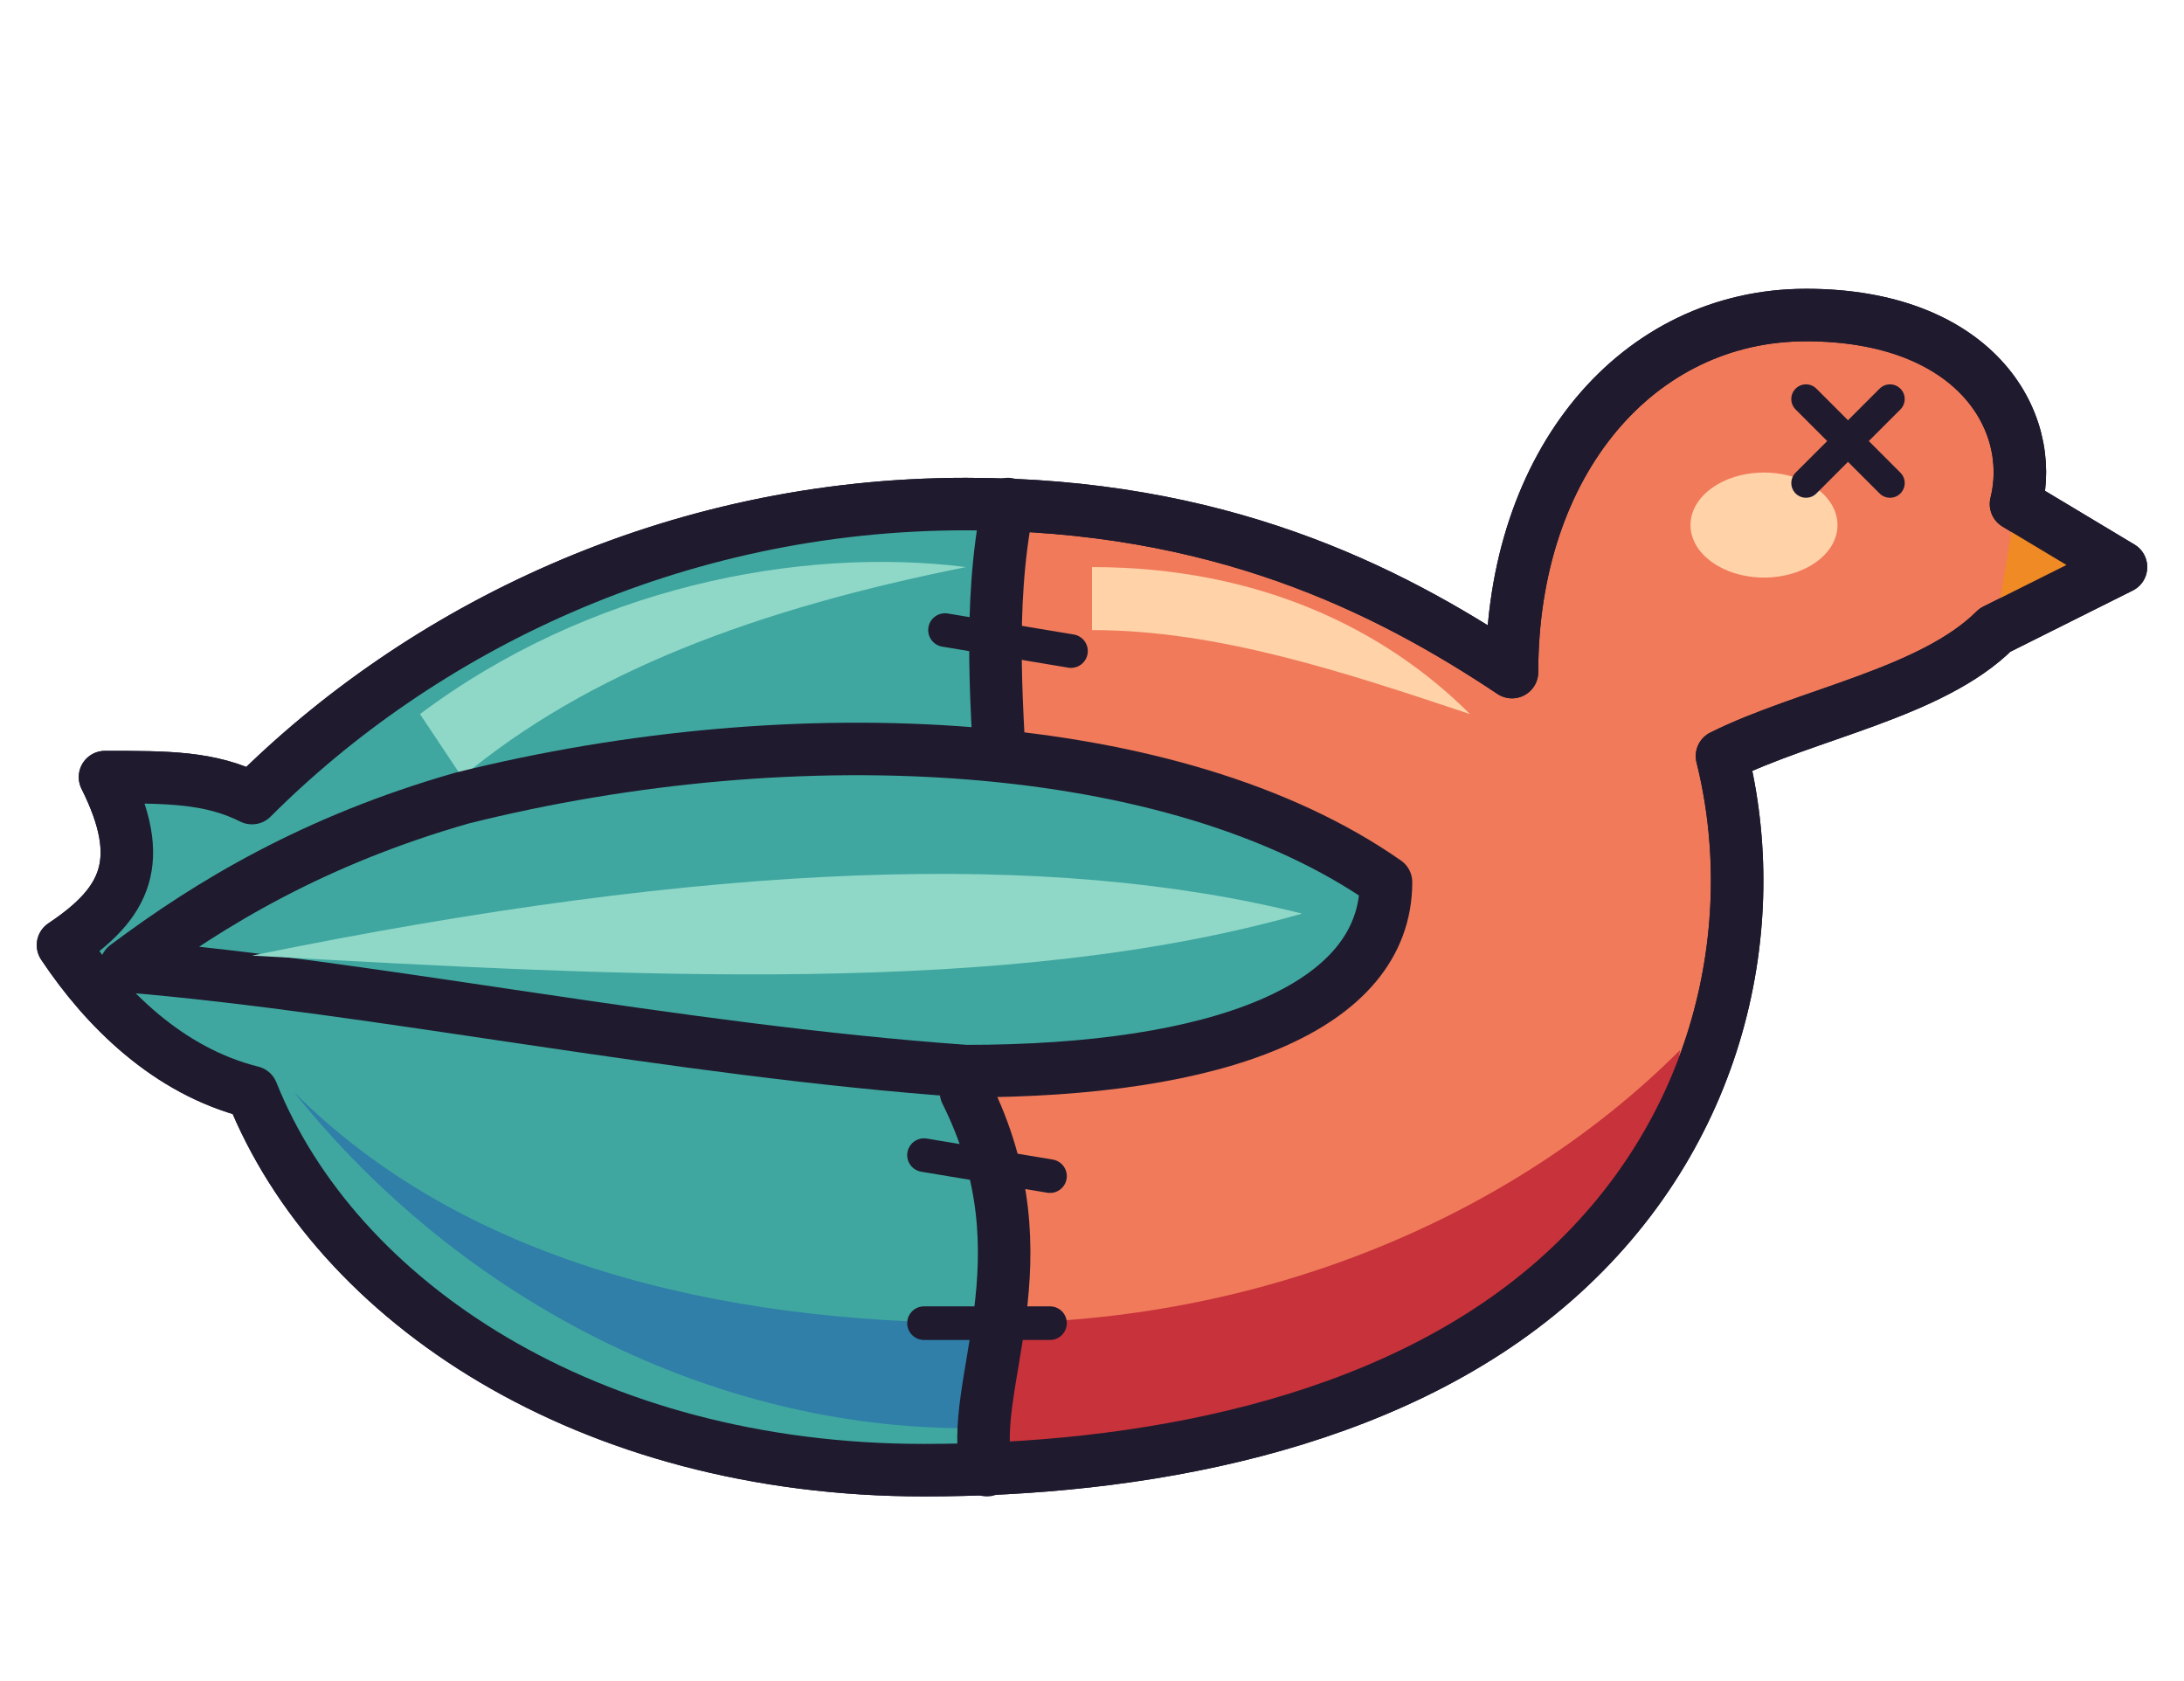
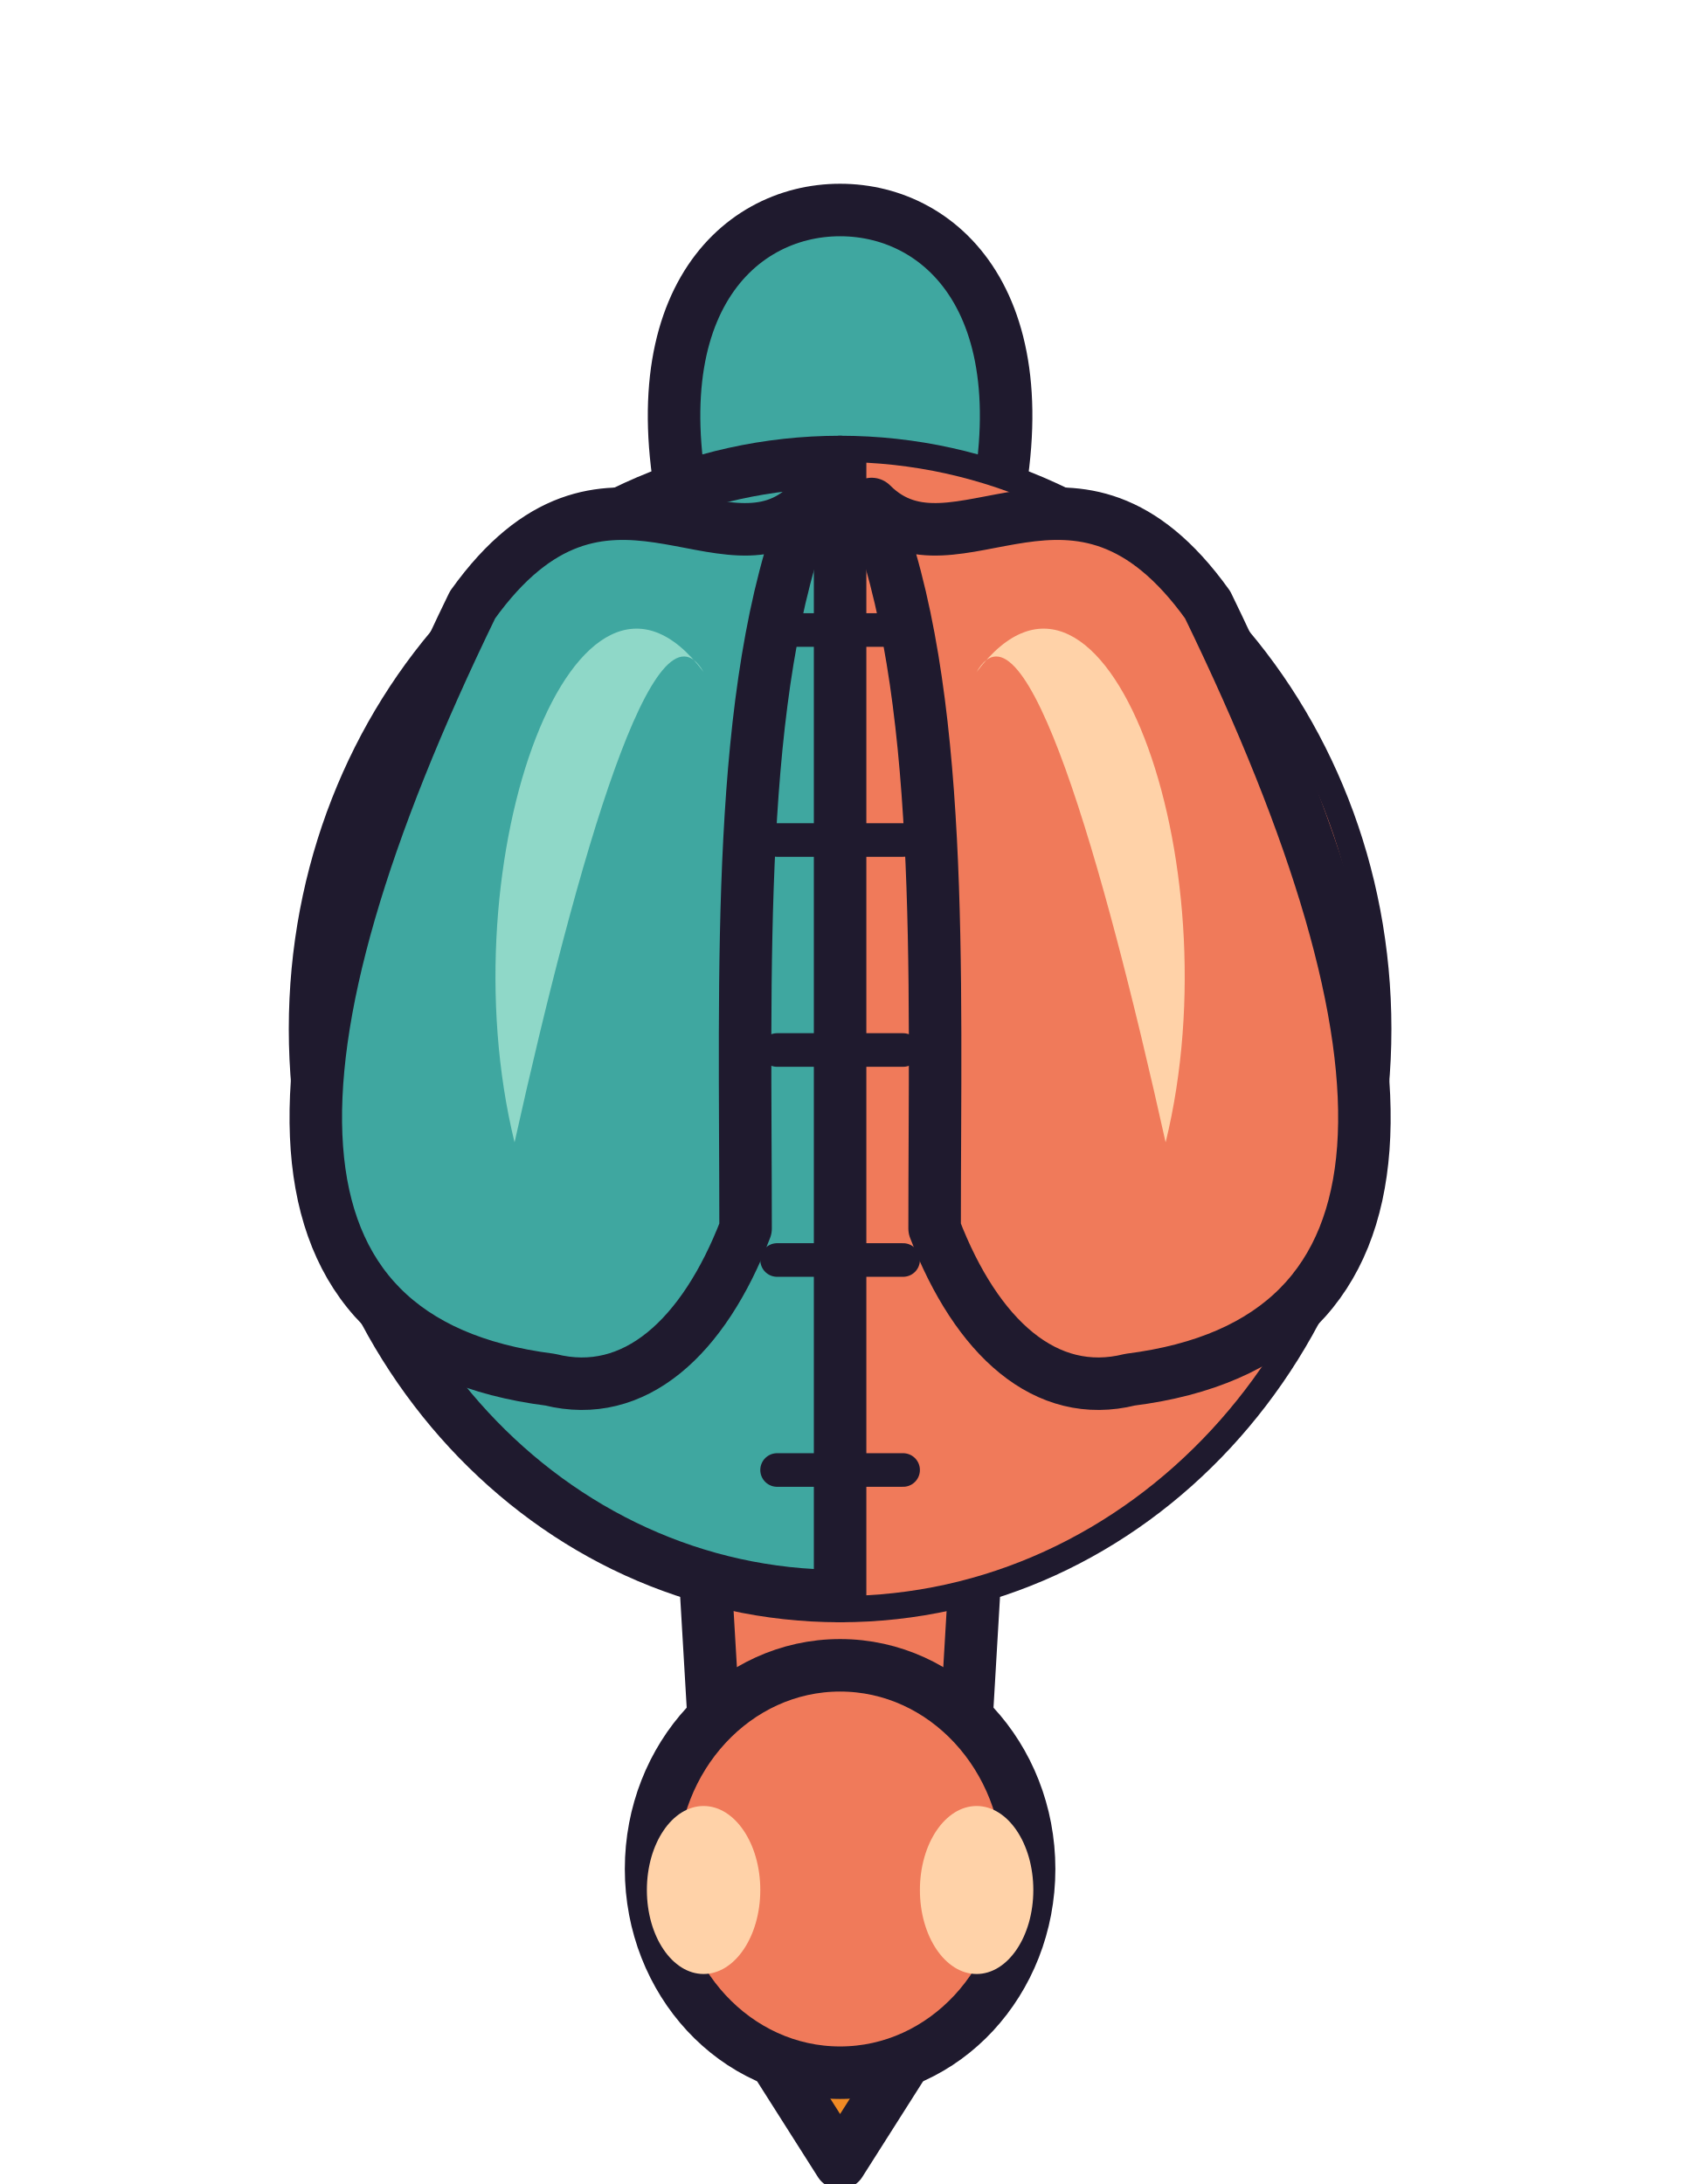
- <svg xmlns="http://www.w3.org/2000/svg" width="104" height="80" viewBox="0 0 104 80">
-   <path d="M12 38 C20 30 32 24 46 24 C58 24 66 28 72 32 C72 22 78 15 86 15 C94 15 97 20 96 24 L101 27 L95 30 C92 33 86 34 82 36 C84 44 82 54 74 61 C66 68 54 70 44 70 C28 70 16 62 12 52 C8 51 5 48 3 45 C6 43 7 41 5 37 C8 37 10 37 12 38 Z" fill="#f07a5a" stroke="#1f1a2e" stroke-width="2.5" stroke-linejoin="round" stroke-linecap="round" />
-   <path d="M12 38 C20 30 32 24 46 24 L48 24 C46 34 50 44 46 52 C50 60 46 66 47 70 L44 70 C28 70 16 62 12 52 C8 51 5 48 3 45 C6 43 7 41 5 37 C8 37 10 37 12 38 Z" fill="#3fa7a0" />
-   <path d="M14 52 C22 62 34 68 46 68 C46 66 47 65 47 63 C34 63 22 60 14 52 Z" fill="#2f7fa8" />
-   <path d="M47 63 C60 63 72 58 80 50 C79 58 72 65 62 68 C56 69 51 70 47 70 Z" fill="#c8323a" />
-   <path d="M20 34 C28 28 38 26 46 27 C36 29 28 32 22 37 Z" fill="#8fd8c8" />
-   <path d="M52 27 C60 27 66 30 70 34 C64 32 58 30 52 30 Z" fill="#ffd2a8" />
-   <ellipse cx="84" cy="25" rx="3.5" ry="2.5" fill="#ffd2a8" />
-   <path d="M96 24 L101 27 L95 30 Z" fill="#f08a24" />
-   <path d="M48 24 C46 34 50 44 46 52 C50 60 46 66 47 70" fill="none" stroke="#1f1a2e" stroke-width="2.5" stroke-linejoin="round" stroke-linecap="round" />
-   <path d="M45 30 L51 31 M45 38 L51 38 M45 46 L50 46 M44 55 L50 56 M44 63 L50 63" fill="none" stroke="#1f1a2e" stroke-width="1.6" stroke-linecap="round" />
-   <path d="M12 38 C20 30 32 24 46 24 C58 24 66 28 72 32 C72 22 78 15 86 15 C94 15 97 20 96 24 L101 27 L95 30 C92 33 86 34 82 36 C84 44 82 54 74 61 C66 68 54 70 44 70 C28 70 16 62 12 52 C8 51 5 48 3 45 C6 43 7 41 5 37 C8 37 10 37 12 38 Z" fill="none" stroke="#1f1a2e" stroke-width="2.5" stroke-linejoin="round" stroke-linecap="round" />
-   <path d="M86 19 L90 23 M90 19 L86 23" fill="none" stroke="#1f1a2e" stroke-width="1.4" stroke-linecap="round" />
-   <path d="M66 42 C56 35 38 34 22 38 C15 40 10 43 6 46 C18 47 32 50 46 51 C58 51 66 48 66 42 Z" fill="#3fa7a0" stroke="#1f1a2e" stroke-width="2.5" stroke-linejoin="round" stroke-linecap="round" />
-   <path d="M62 43.5 C50 40.5 34 41 12 45.5 C30 46.5 48 47.5 62 43.5 Z" fill="#8fd8c8" />
+ <svg xmlns="http://www.w3.org/2000/svg" width="80" height="104" viewBox="0 0 80 104">
+   <path d="M33 26 C30 14.8 35 10 40 10 C45 10 50 14.8 47 26 Z" fill="#3fa7a0" stroke="#1f1a2e" stroke-width="2.5" stroke-linejoin="round" stroke-linecap="round" />
+   <path d="M33 65.2 L34.4 89 L45.6 89 L47 65.2 Z" fill="#f07a5a" stroke="#1f1a2e" stroke-width="2.5" stroke-linejoin="round" stroke-linecap="round" />
+   <path d="M36 96.7 L40 103 L44 96.7 Z" fill="#f08a24" stroke="#1f1a2e" stroke-width="2.5" stroke-linejoin="round" stroke-linecap="round" />
+   <ellipse cx="40" cy="89" rx="9" ry="9.7" fill="#f07a5a" stroke="#1f1a2e" stroke-width="2.5" stroke-linejoin="round" stroke-linecap="round" />
+   <ellipse cx="33.5" cy="90" rx="2.7" ry="4" fill="#ffd2a8" />
+   <ellipse cx="46.5" cy="90" rx="2.7" ry="4" fill="#ffd2a8" />
+   <ellipse cx="40" cy="49" rx="25" ry="27" fill="#3fa7a0" stroke="#1f1a2e" stroke-width="2.5" stroke-linejoin="round" stroke-linecap="round" />
+   <path d="M40 22 C40 22 40 22 40 22 A25 27 0 0 1 40 76 Z" fill="#f07a5a" />
+   <path d="M26.2 65.7 C12 63.9 12 50.4 22.5 28.8 C28.8 20 34.5 28 38.5 24 C35 32.8 35.5 46.3 35.5 58.5 C33.5 63.7 30.2 66.7 26.2 65.7 Z" fill="#3fa7a0" stroke="#1f1a2e" stroke-width="2.5" stroke-linejoin="round" stroke-linecap="round" />
+   <path d="M24.5 54.4 C21.2 40.9 27.5 24 33.5 32 C31.2 28 27.5 40.9 24.5 54.4 Z" fill="#8fd8c8" />
+   <path d="M53.8 65.7 C68 63.9 68 50.4 57.5 28.8 C51.2 20 45.5 28 41.5 24 C45 32.8 44.5 46.3 44.5 58.5 C46.5 63.7 49.8 66.7 53.8 65.7 Z" fill="#f07a5a" stroke="#1f1a2e" stroke-width="2.5" stroke-linejoin="round" stroke-linecap="round" />
+   <path d="M55.5 54.4 C58.8 40.9 52.5 24 46.5 32 C48.8 28 52.5 40.9 55.5 54.4 Z" fill="#ffd2a8" />
+   <path d="M40 22 L40 76" fill="none" stroke="#1f1a2e" stroke-width="2.5" stroke-linejoin="round" stroke-linecap="round" />
+   <path d="M37 30 L43 30 M37 40 L43 40 M37 50 L43 50 M37 60 L43 60 M37 70 L43 70" fill="none" stroke="#1f1a2e" stroke-width="1.6" stroke-linecap="round" />
</svg>
